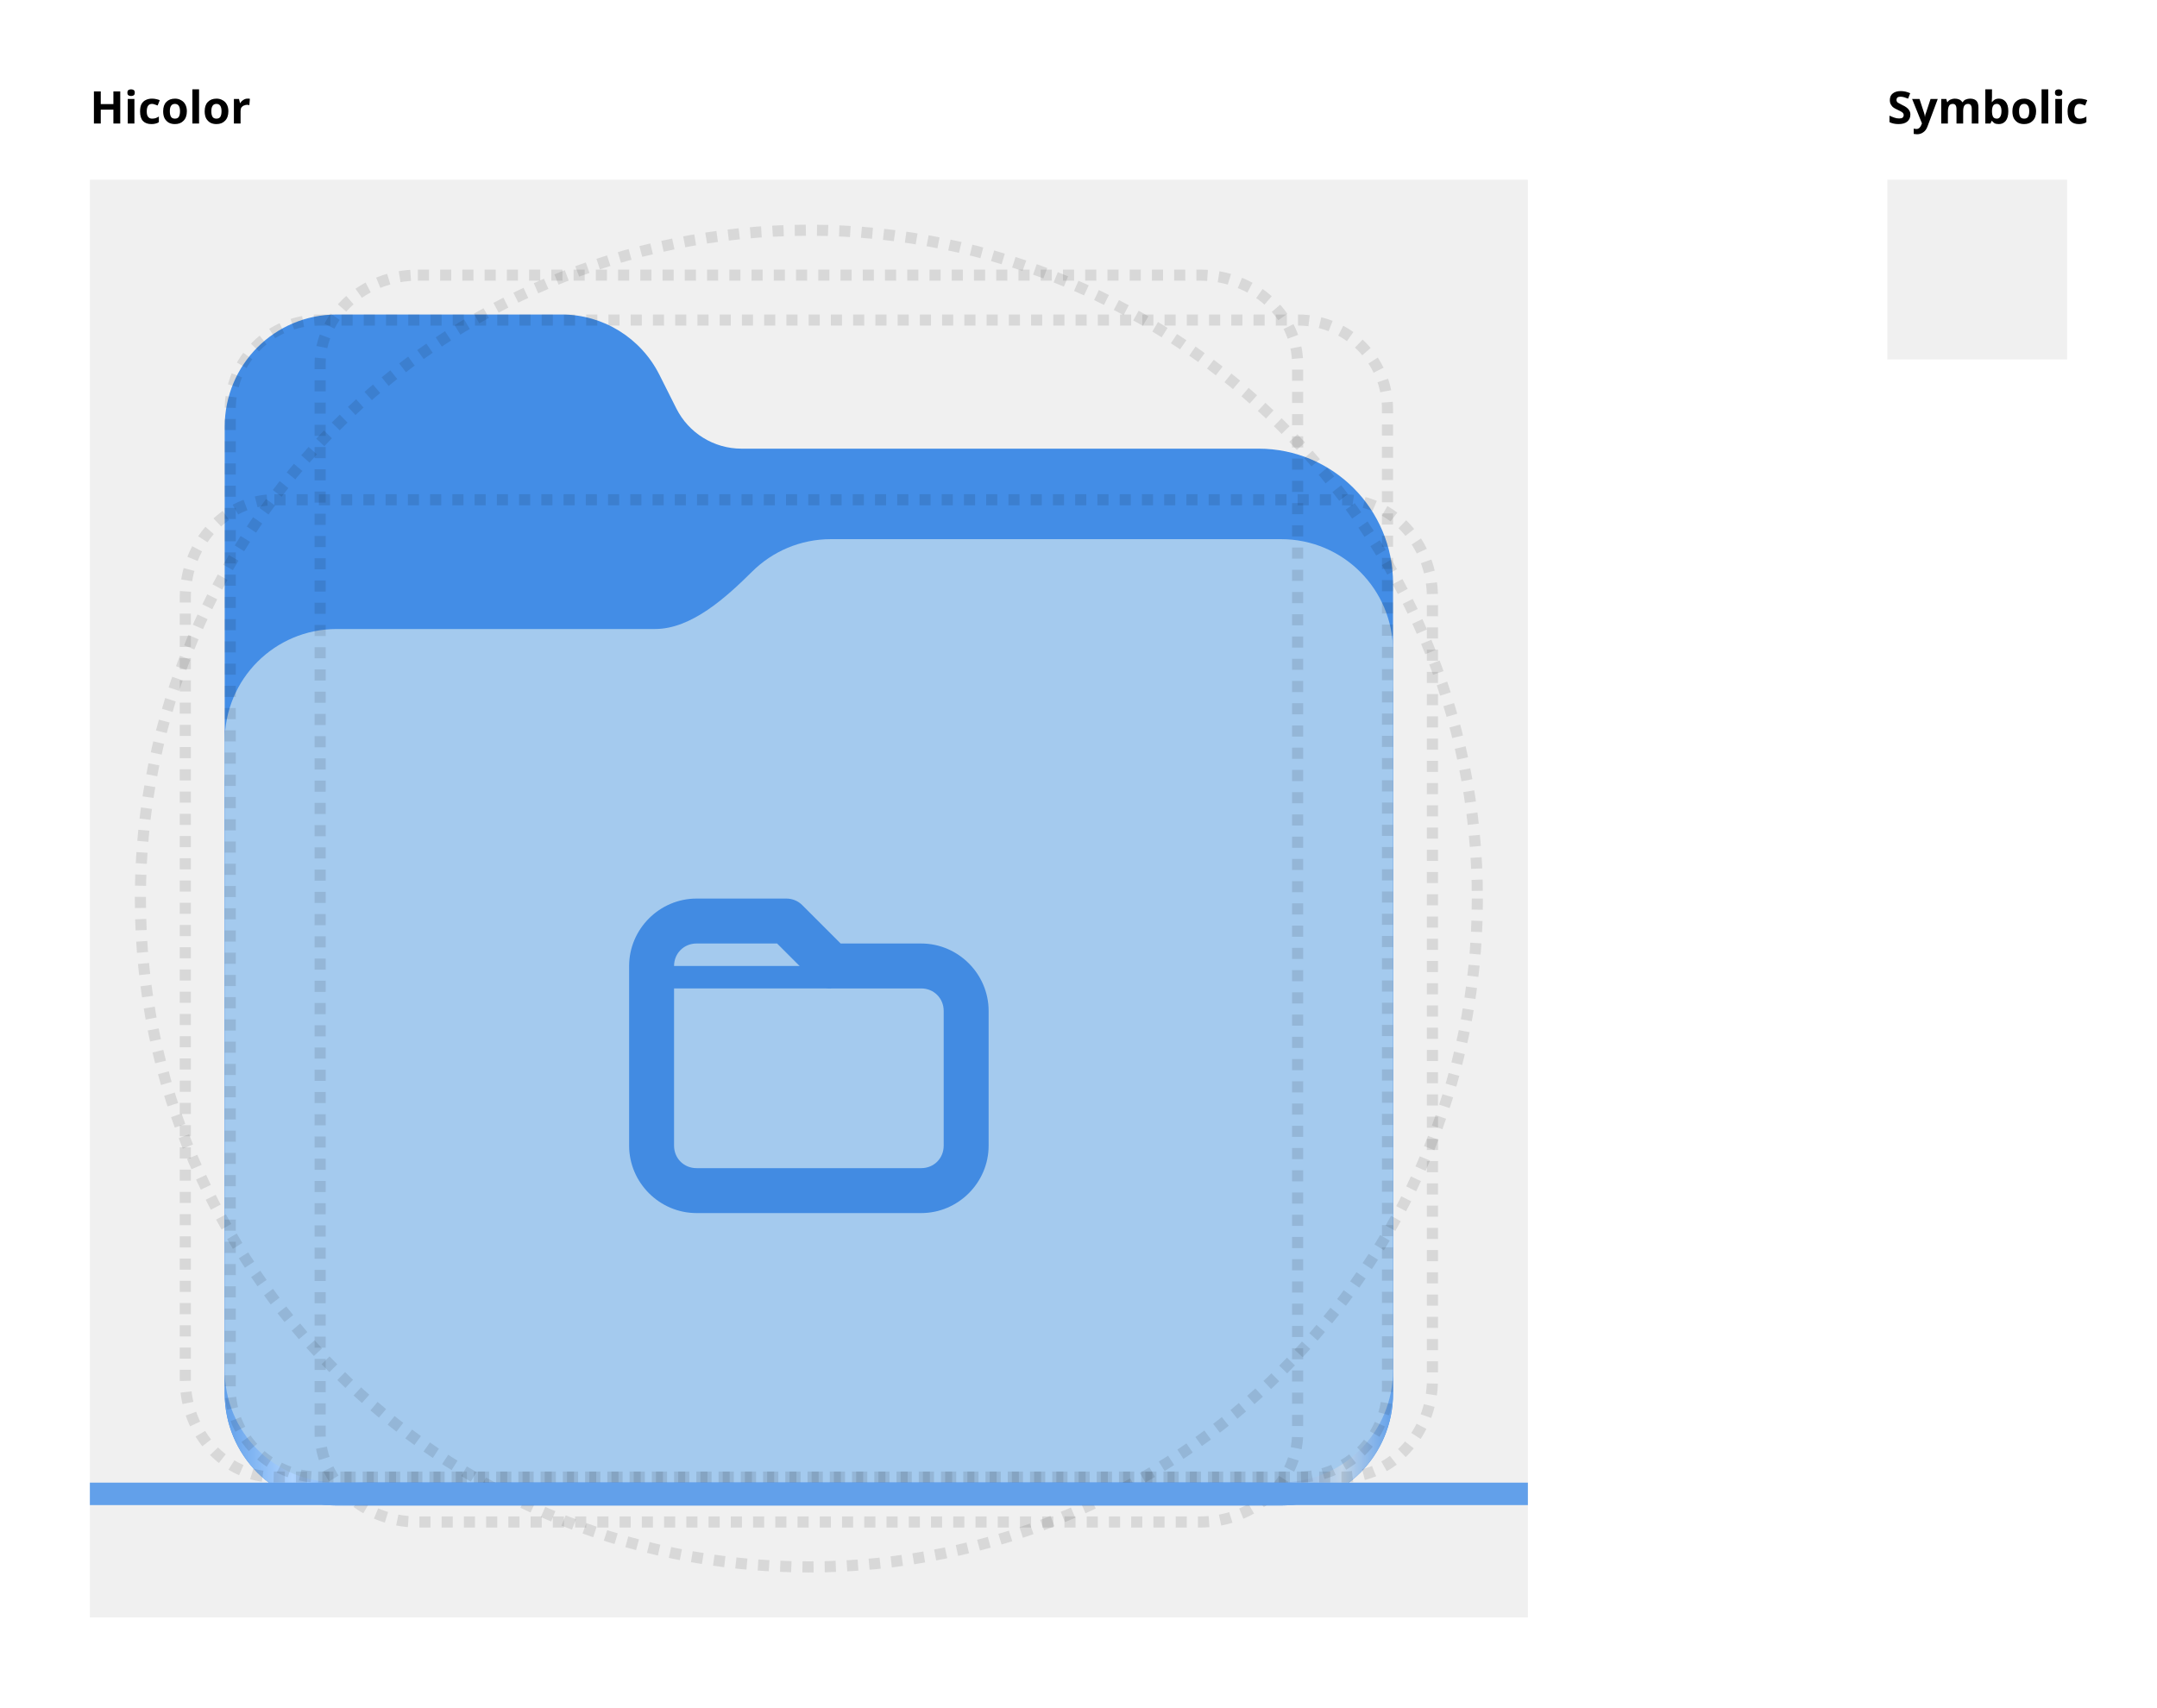
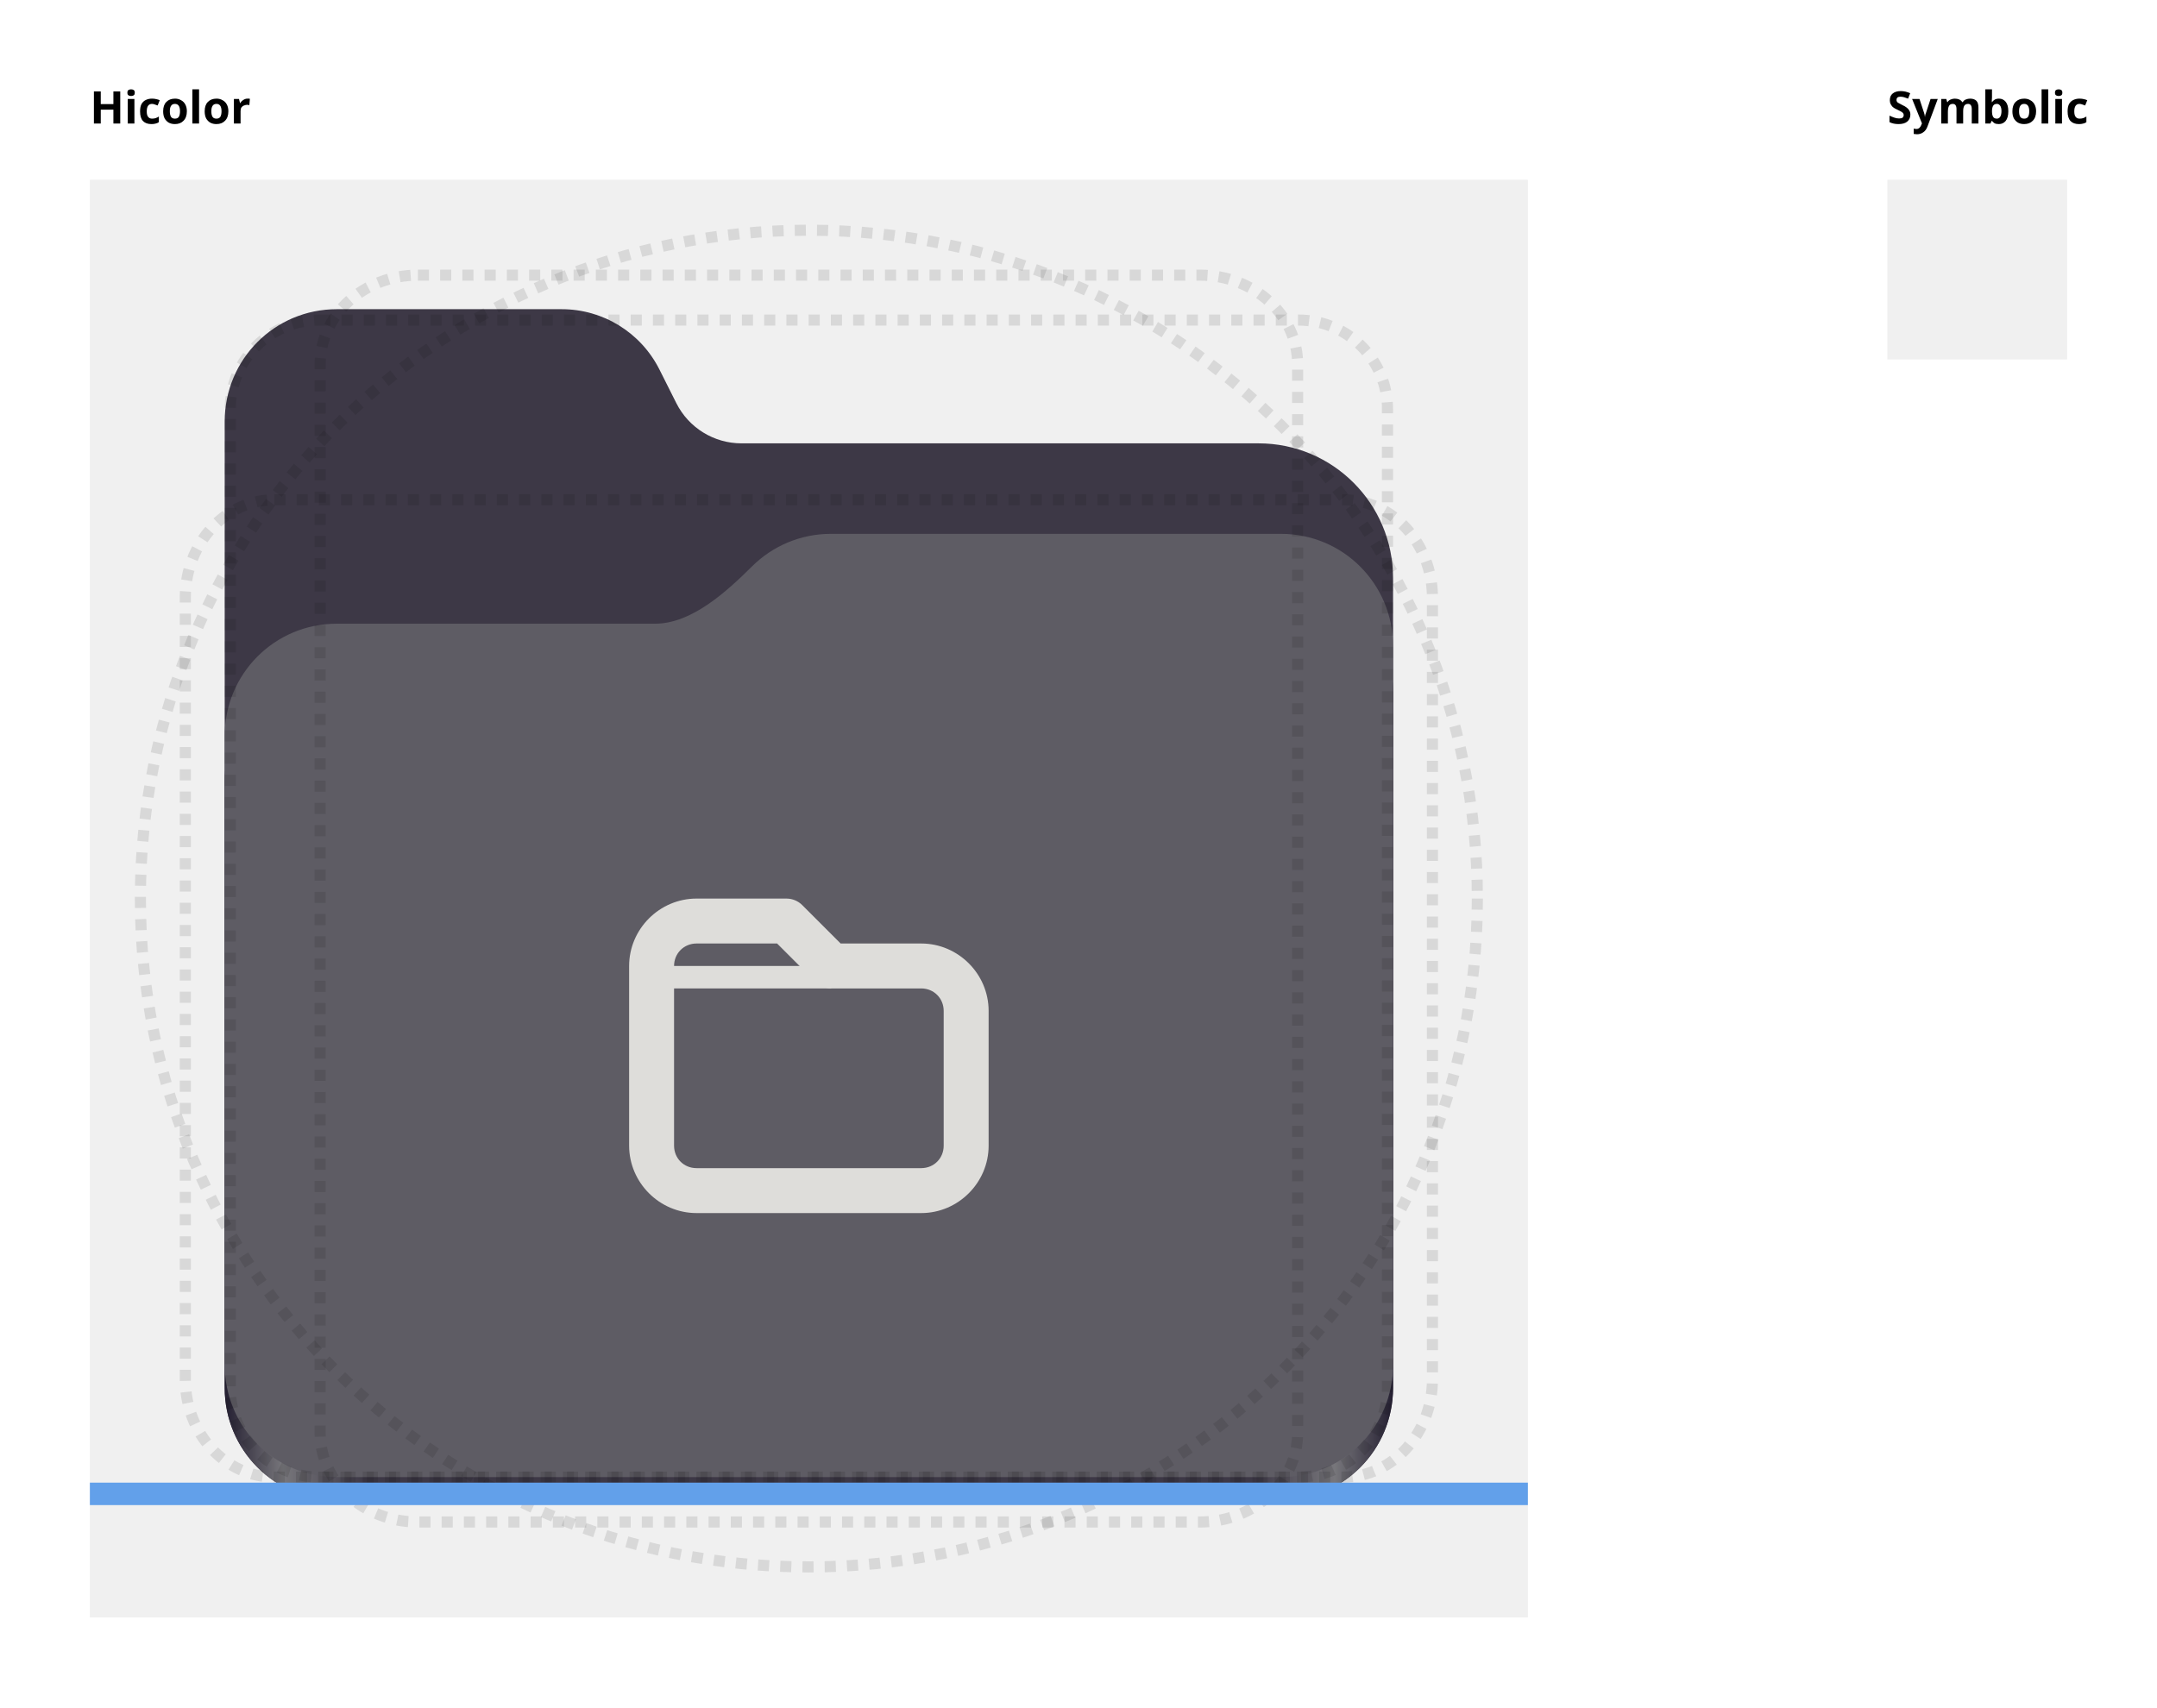
<svg xmlns="http://www.w3.org/2000/svg" xmlns:xlink="http://www.w3.org/1999/xlink" width="192" height="152" id="svg11300" version="1.0" style="display:inline;enable-background:new" viewBox="0 0 192 152" xml:space="preserve">
  <defs id="defs3">
    <linearGradient y2="236" x2="96" y1="236" x1="32" gradientTransform="translate(604.8168,170.5864)" gradientUnits="userSpaceOnUse" id="linearGradient1099" xlink:href="#linearGradient1036" />
    <linearGradient id="linearGradient1036">
      <stop id="stop1032" offset="0" style="stop-color:#d5d3cf;stop-opacity:1;" />
      <stop id="stop1034" offset="1" style="stop-color:#f6f5f4;stop-opacity:1" />
    </linearGradient>
    <radialGradient r="32" fy="-76" fx="-244" cy="-76" cx="-244" gradientTransform="matrix(0.8833333,0,0,0.8833333,-460.3502,463.1197)" gradientUnits="userSpaceOnUse" id="radialGradient1103" xlink:href="#linearGradient1069" />
    <linearGradient id="linearGradient1069">
      <stop id="stop1065" offset="0" style="stop-color:#d5d3cf;stop-opacity:1" />
      <stop id="stop1067-1" offset="1" style="stop-color:#949390;stop-opacity:1" />
    </linearGradient>
    <linearGradient gradientUnits="userSpaceOnUse" y2="232" x2="64" y1="262.5" x1="64" id="linearGradient1027" xlink:href="#linearGradient1025" gradientTransform="translate(-470.5864,432.8168)" />
    <linearGradient id="linearGradient1025">
      <stop id="stop1021" offset="0" style="stop-color:#9a9996;stop-opacity:1" />
      <stop id="stop1023" offset="1" style="stop-color:#77767b;stop-opacity:1" />
    </linearGradient>
    <clipPath clipPathUnits="userSpaceOnUse" id="clipPath1609-7">
      <path id="path1611-5" d="m 252,116 28,-28 v -8 h -36 v 36 z" style="fill:#e74747;stroke:none;stroke-width:0.25px;stroke-linecap:butt;stroke-linejoin:miter;stroke-opacity:1" />
    </clipPath>
    <linearGradient id="linearGradient1697">
      <stop id="stop1685" offset="0" style="stop-color:#deddda;stop-opacity:1" />
      <stop style="stop-color:#eeeeec;stop-opacity:1" offset="0.045" id="stop1687" />
      <stop id="stop1689" offset="0.091" style="stop-color:#deddda;stop-opacity:1" />
      <stop style="stop-color:#deddda;stop-opacity:1" offset="0.909" id="stop1691" />
      <stop id="stop1693" offset="0.955" style="stop-color:#eeeeec;stop-opacity:1" />
      <stop id="stop1695" offset="1" style="stop-color:#c0bfbc;stop-opacity:1" />
    </linearGradient>
    <clipPath clipPathUnits="userSpaceOnUse" id="clipPath1289">
      <path style="display:inline;opacity:1;vector-effect:none;fill:none;fill-opacity:1;stroke:#000000;stroke-width:4;stroke-linecap:round;stroke-linejoin:round;stroke-miterlimit:4;stroke-dasharray:none;stroke-dashoffset:0;stroke-opacity:1;marker:none;marker-start:none;marker-mid:none;marker-end:none;paint-order:normal;enable-background:new" d="m 64,-148 h 64 l 64,-64 64,64 h 192 c 17.728,0 32,14.272 32,32 v 288 c 0,17.728 -14.272,32 -32,32 H 256 l -64,-64 -64,64 H 64 C 46.272,204 32,189.728 32,172 v -288 c 0,-17.728 14.409,-34.199 32,-32 z" id="path1291" />
    </clipPath>
    <linearGradient id="paint3_linear-2-6-5" x2="1" gradientUnits="userSpaceOnUse" gradientTransform="matrix(0,6,-12,0,-64,209.9969)">
      <stop stop-color="#C01C27" id="stop91-0-7-4" />
      <stop offset="1" stop-color="#E01B24" id="stop93-2-5-7" />
    </linearGradient>
    <clipPath clipPathUnits="userSpaceOnUse" id="clipPath1609">
      <path id="path1611" d="m 252,116 28,-28 v -8 h -36 v 36 z" style="fill:#e74747;stroke:none;stroke-width:0.25px;stroke-linecap:butt;stroke-linejoin:miter;stroke-opacity:1" />
    </clipPath>
    <clipPath clipPathUnits="userSpaceOnUse" id="clipath_lpe_path-effect1303">
      <circle style="font-variation-settings:normal;display:block;opacity:1;vector-effect:none;fill:#77767b;fill-opacity:1;stroke:none;stroke-width:5.043;stroke-linecap:round;stroke-linejoin:miter;stroke-miterlimit:4;stroke-dasharray:none;stroke-dashoffset:0;stroke-opacity:1;marker:none;marker-start:none;marker-mid:none;marker-end:none;paint-order:normal;stop-color:#000000;stop-opacity:1" id="circle1305" cx="541.884" cy="647.726" r="73.976" />
    </clipPath>
    <linearGradient id="linearGradient1349">
      <stop style="stop-color:#9d9da1;stop-opacity:1" offset="0" id="stop1345" />
      <stop style="stop-color:#77767b;stop-opacity:0.95" offset="1" id="stop1347" />
    </linearGradient>
    <linearGradient id="linearGradient5980">
      <stop id="stop5978" offset="0" style="stop-color:#3d3846;stop-opacity:0;" />
      <stop id="stop5976" offset="1" style="stop-color:#3d3846;stop-opacity:0.252" />
    </linearGradient>
    <linearGradient id="linearGradient4117">
      <stop style="stop-color:#eae9e7;stop-opacity:1" offset="0" id="stop4111" />
      <stop id="stop4113" offset="0.649" style="stop-color:#b5b3ad;stop-opacity:1" />
      <stop style="stop-color:#fcfcfc;stop-opacity:1" offset="1" id="stop4115" />
    </linearGradient>
    <linearGradient id="linearGradient5477">
      <stop style="stop-color:#cacac9;stop-opacity:1" offset="0" id="stop5469" />
      <stop id="stop5471" offset="0.311" style="stop-color:#b0aeab;stop-opacity:0.941" />
      <stop style="stop-color:#6c6b66;stop-opacity:0.949" offset="0.688" id="stop5473" />
      <stop style="stop-color:#d6d6d4;stop-opacity:0.966" offset="1" id="stop5475" />
    </linearGradient>
    <linearGradient id="linearGradient6142">
      <stop style="stop-color:#ffffff;stop-opacity:1;" offset="0" id="stop6138" />
      <stop style="stop-color:#ffffff;stop-opacity:0;" offset="1" id="stop6140" />
    </linearGradient>
    <radialGradient xlink:href="#linearGradient1349" id="radialGradient783" gradientUnits="userSpaceOnUse" gradientTransform="matrix(0.9825404,0,0,0.9825404,-1.711874,16.29163)" cx="81.936" cy="33.185" fx="81.936" fy="33.185" r="57.276" />
    <radialGradient xlink:href="#linearGradient5980" id="radialGradient791" gradientUnits="userSpaceOnUse" gradientTransform="matrix(3.933225,-7.2858454e-7,6.4450347e-7,3.479318,-222.9252,-173.5546)" cx="76" cy="65.977" fx="76" fy="65.977" r="13.221" />
    <radialGradient xlink:href="#linearGradient4117" id="radialGradient799" gradientUnits="userSpaceOnUse" gradientTransform="matrix(2.815054,0.01105706,-0.01047197,2.666092,-242.36,-102.5032)" cx="134.309" cy="55.279" fx="134.309" fy="55.279" r="58.46" />
    <radialGradient xlink:href="#linearGradient5477" id="radialGradient809" gradientUnits="userSpaceOnUse" gradientTransform="matrix(4.900549,0.150428,-0.2360238,7.689032,-638.5353,-2206.847)" cx="183.525" cy="320.794" fx="183.525" fy="320.794" r="20.486" />
    <radialGradient xlink:href="#linearGradient6142" id="radialGradient821" gradientUnits="userSpaceOnUse" gradientTransform="matrix(37.75863,0,0,19.73921,-7268.898,-1304.003)" cx="197.719" cy="68.107" fx="197.719" fy="68.107" r="2.5" />
    <radialGradient xlink:href="#linearGradient6142" id="radialGradient833" gradientUnits="userSpaceOnUse" gradientTransform="matrix(37.75863,0,0,19.73921,-7375.666,-1304.003)" cx="197.747" cy="69.253" fx="197.747" fy="69.253" r="2.5" />
    <radialGradient xlink:href="#linearGradient1349" id="radialGradient841" gradientUnits="userSpaceOnUse" gradientTransform="matrix(0.9825404,0,0,0.9825404,-1.711874,16.29163)" cx="81.936" cy="33.185" fx="81.936" fy="33.185" r="57.276" />
    <radialGradient xlink:href="#linearGradient5980" id="radialGradient849" gradientUnits="userSpaceOnUse" gradientTransform="matrix(3.933225,-7.2858454e-7,6.4450347e-7,3.479318,-222.9252,-173.5546)" cx="76" cy="65.977" fx="76" fy="65.977" r="13.221" />
    <radialGradient xlink:href="#linearGradient4117" id="radialGradient857" gradientUnits="userSpaceOnUse" gradientTransform="matrix(2.815054,0.01105706,-0.01047197,2.666092,-242.36,-102.5032)" cx="134.309" cy="55.279" fx="134.309" fy="55.279" r="58.46" />
    <radialGradient xlink:href="#linearGradient5477" id="radialGradient867" gradientUnits="userSpaceOnUse" gradientTransform="matrix(4.900549,0.150428,-0.2360238,7.689032,-638.5353,-2206.847)" cx="183.525" cy="320.794" fx="183.525" fy="320.794" r="20.486" />
    <radialGradient xlink:href="#linearGradient6142" id="radialGradient879" gradientUnits="userSpaceOnUse" gradientTransform="matrix(37.75863,0,0,19.73921,-7268.898,-1304.003)" cx="197.719" cy="68.107" fx="197.719" fy="68.107" r="2.5" />
    <radialGradient xlink:href="#linearGradient6142" id="radialGradient891" gradientUnits="userSpaceOnUse" gradientTransform="matrix(37.75863,0,0,19.73921,-7375.666,-1304.003)" cx="197.747" cy="69.253" fx="197.747" fy="69.253" r="2.5" />
    <radialGradient xlink:href="#linearGradient1349" id="radialGradient3620" gradientUnits="userSpaceOnUse" gradientTransform="matrix(0.9825404,0,0,0.9825404,-1.711874,16.29163)" cx="81.936" cy="33.185" fx="81.936" fy="33.185" r="57.276" />
    <radialGradient xlink:href="#linearGradient5980" id="radialGradient3628" gradientUnits="userSpaceOnUse" gradientTransform="matrix(3.933225,-7.2858454e-7,6.4450347e-7,3.479318,-222.9252,-173.5546)" cx="76" cy="65.977" fx="76" fy="65.977" r="13.221" />
    <radialGradient xlink:href="#linearGradient4117" id="radialGradient3636" gradientUnits="userSpaceOnUse" gradientTransform="matrix(2.815054,0.01105706,-0.01047197,2.666092,-242.36,-102.5032)" cx="134.309" cy="55.279" fx="134.309" fy="55.279" r="58.46" />
    <radialGradient xlink:href="#linearGradient5477" id="radialGradient3646" gradientUnits="userSpaceOnUse" gradientTransform="matrix(4.900549,0.150428,-0.2360238,7.689032,-638.5353,-2206.847)" cx="183.525" cy="320.794" fx="183.525" fy="320.794" r="20.486" />
    <radialGradient xlink:href="#linearGradient6142" id="radialGradient3658" gradientUnits="userSpaceOnUse" gradientTransform="matrix(37.75863,0,0,19.73921,-7268.898,-1304.003)" cx="197.719" cy="68.107" fx="197.719" fy="68.107" r="2.5" />
    <radialGradient xlink:href="#linearGradient6142" id="radialGradient3670" gradientUnits="userSpaceOnUse" gradientTransform="matrix(37.75863,0,0,19.73921,-7375.666,-1304.003)" cx="197.747" cy="69.253" fx="197.747" fy="69.253" r="2.5" />
    <radialGradient xlink:href="#linearGradient1349" id="radialGradient3678" gradientUnits="userSpaceOnUse" gradientTransform="matrix(0.9825404,0,0,0.9825404,-1.711874,16.29163)" cx="81.936" cy="33.185" fx="81.936" fy="33.185" r="57.276" />
    <radialGradient xlink:href="#linearGradient5980" id="radialGradient3686" gradientUnits="userSpaceOnUse" gradientTransform="matrix(3.933225,-7.2858454e-7,6.4450347e-7,3.479318,-222.9252,-173.5546)" cx="76" cy="65.977" fx="76" fy="65.977" r="13.221" />
    <radialGradient xlink:href="#linearGradient4117" id="radialGradient3694" gradientUnits="userSpaceOnUse" gradientTransform="matrix(2.815054,0.01105706,-0.01047197,2.666092,-242.36,-102.5032)" cx="134.309" cy="55.279" fx="134.309" fy="55.279" r="58.46" />
    <radialGradient xlink:href="#linearGradient5477" id="radialGradient3704" gradientUnits="userSpaceOnUse" gradientTransform="matrix(4.900549,0.150428,-0.2360238,7.689032,-638.5353,-2206.847)" cx="183.525" cy="320.794" fx="183.525" fy="320.794" r="20.486" />
    <radialGradient xlink:href="#linearGradient6142" id="radialGradient3716" gradientUnits="userSpaceOnUse" gradientTransform="matrix(37.75863,0,0,19.73921,-7268.898,-1304.003)" cx="197.719" cy="68.107" fx="197.719" fy="68.107" r="2.5" />
    <radialGradient xlink:href="#linearGradient6142" id="radialGradient3728" gradientUnits="userSpaceOnUse" gradientTransform="matrix(37.75863,0,0,19.73921,-7375.666,-1304.003)" cx="197.747" cy="69.253" fx="197.747" fy="69.253" r="2.5" />
    <radialGradient xlink:href="#linearGradient1349" id="radialGradient8132" gradientUnits="userSpaceOnUse" gradientTransform="matrix(0.9825404,0,0,0.9825404,-1.711874,16.29163)" cx="81.936" cy="33.185" fx="81.936" fy="33.185" r="57.276" />
    <radialGradient xlink:href="#linearGradient5980" id="radialGradient8140" gradientUnits="userSpaceOnUse" gradientTransform="matrix(3.933225,-7.2858454e-7,6.4450347e-7,3.479318,-222.9252,-173.5546)" cx="76" cy="65.977" fx="76" fy="65.977" r="13.221" />
    <radialGradient xlink:href="#linearGradient4117" id="radialGradient8148" gradientUnits="userSpaceOnUse" gradientTransform="matrix(2.815054,0.01105706,-0.01047197,2.666092,-242.36,-102.5032)" cx="134.309" cy="55.279" fx="134.309" fy="55.279" r="58.46" />
    <radialGradient xlink:href="#linearGradient5477" id="radialGradient8158" gradientUnits="userSpaceOnUse" gradientTransform="matrix(4.900549,0.150428,-0.2360238,7.689032,-638.5353,-2206.847)" cx="183.525" cy="320.794" fx="183.525" fy="320.794" r="20.486" />
    <radialGradient xlink:href="#linearGradient6142" id="radialGradient8170" gradientUnits="userSpaceOnUse" gradientTransform="matrix(37.75863,0,0,19.73921,-7268.898,-1304.003)" cx="197.719" cy="68.107" fx="197.719" fy="68.107" r="2.5" />
    <radialGradient xlink:href="#linearGradient6142" id="radialGradient8182" gradientUnits="userSpaceOnUse" gradientTransform="matrix(37.75863,0,0,19.73921,-7375.666,-1304.003)" cx="197.747" cy="69.253" fx="197.747" fy="69.253" r="2.5" />
    <linearGradient xlink:href="#linearGradient6142" id="linearGradient8666" x1="1311.193" y1="-107.827" x2="1311.193" y2="-109.827" gradientUnits="userSpaceOnUse" gradientTransform="translate(0,4)" />
    <clipPath clipPathUnits="userSpaceOnUse" id="clipath_lpe_path-effect4888">
      <circle style="font-variation-settings:normal;display:none;opacity:1;vector-effect:none;fill:#77767b;fill-opacity:1;stroke:none;stroke-width:5.043;stroke-linecap:round;stroke-linejoin:miter;stroke-miterlimit:4;stroke-dasharray:none;stroke-dashoffset:0;stroke-opacity:1;marker:none;marker-start:none;marker-mid:none;marker-end:none;paint-order:normal;stop-color:#000000;stop-opacity:1" id="circle4894" cx="541.884" cy="647.726" r="73.976" />
      <path id="lpe_path-effect4888" style="font-variation-settings:normal;display:block;opacity:1;vector-effect:none;fill:#77767b;fill-opacity:1;stroke:none;stroke-width:5.043;stroke-linecap:round;stroke-linejoin:miter;stroke-miterlimit:4;stroke-dasharray:none;stroke-dashoffset:0;stroke-opacity:1;marker:none;marker-start:none;marker-mid:none;marker-end:none;paint-order:normal;stop-color:#000000;stop-opacity:1" class="powerclip" d="M 402.347,470.975 H 681.214 V 791.621 H 402.347 Z m 213.513,176.751 a 73.976,73.976 0 0 0 -73.976,-73.976 73.976,73.976 0 0 0 -73.976,73.976 73.976,73.976 0 0 0 73.976,73.976 73.976,73.976 0 0 0 73.976,-73.976 z" />
    </clipPath>
    <clipPath clipPathUnits="userSpaceOnUse" id="clipath_lpe_path-effect5163">
      <circle style="font-variation-settings:normal;display:none;opacity:1;vector-effect:none;fill:#77767b;fill-opacity:1;stroke:none;stroke-width:5.043;stroke-linecap:round;stroke-linejoin:miter;stroke-miterlimit:4;stroke-dasharray:none;stroke-dashoffset:0;stroke-opacity:1;marker:none;marker-start:none;marker-mid:none;marker-end:none;paint-order:normal;stop-color:#000000;stop-opacity:1" id="circle5169" cx="541.884" cy="647.726" r="73.976" />
      <path id="lpe_path-effect5163" style="font-variation-settings:normal;display:block;opacity:1;vector-effect:none;fill:#77767b;fill-opacity:1;stroke:none;stroke-width:5.043;stroke-linecap:round;stroke-linejoin:miter;stroke-miterlimit:4;stroke-dasharray:none;stroke-dashoffset:0;stroke-opacity:1;marker:none;marker-start:none;marker-mid:none;marker-end:none;paint-order:normal;stop-color:#000000;stop-opacity:1" class="powerclip" d="M 400.765,485.145 H 682.796 V 805.791 H 400.765 Z m 215.094,162.581 a 73.976,73.976 0 0 0 -73.976,-73.976 73.976,73.976 0 0 0 -73.976,73.976 73.976,73.976 0 0 0 73.976,73.976 73.976,73.976 0 0 0 73.976,-73.976 z" />
    </clipPath>
    <clipPath clipPathUnits="userSpaceOnUse" id="clipath_lpe_path-effect6171">
      <circle style="font-variation-settings:normal;display:none;opacity:1;vector-effect:none;fill:#77767b;fill-opacity:1;stroke:none;stroke-width:5.043;stroke-linecap:round;stroke-linejoin:miter;stroke-miterlimit:4;stroke-dasharray:none;stroke-dashoffset:0;stroke-opacity:1;marker:none;marker-start:none;marker-mid:none;marker-end:none;paint-order:normal;stop-color:#000000;stop-opacity:1" id="circle6177" cx="541.884" cy="647.726" r="73.976" />
      <path id="lpe_path-effect6171" style="font-variation-settings:normal;display:block;opacity:1;vector-effect:none;fill:#77767b;fill-opacity:1;stroke:none;stroke-width:5.043;stroke-linecap:round;stroke-linejoin:miter;stroke-miterlimit:4;stroke-dasharray:none;stroke-dashoffset:0;stroke-opacity:1;marker:none;marker-start:none;marker-mid:none;marker-end:none;paint-order:normal;stop-color:#000000;stop-opacity:1" class="powerclip" d="M 382.217,389.64 H 701.343 V 805.791 H 382.217 Z m 233.642,258.086 a 73.976,73.976 0 0 0 -73.976,-73.976 73.976,73.976 0 0 0 -73.976,73.976 73.976,73.976 0 0 0 73.976,73.976 73.976,73.976 0 0 0 73.976,-73.976 z" />
    </clipPath>
    <clipPath clipPathUnits="userSpaceOnUse" id="clipath_lpe_path-effect6198">
      <circle style="font-variation-settings:normal;display:none;opacity:1;vector-effect:none;fill:#77767b;fill-opacity:1;stroke:none;stroke-width:5.043;stroke-linecap:round;stroke-linejoin:miter;stroke-miterlimit:4;stroke-dasharray:none;stroke-dashoffset:0;stroke-opacity:1;marker:none;marker-start:none;marker-mid:none;marker-end:none;paint-order:normal;stop-color:#000000;stop-opacity:1" id="circle6204" cx="541.884" cy="647.726" r="73.976" />
      <path id="lpe_path-effect6198" style="font-variation-settings:normal;display:block;opacity:1;vector-effect:none;fill:#77767b;fill-opacity:1;stroke:none;stroke-width:5.043;stroke-linecap:round;stroke-linejoin:miter;stroke-miterlimit:4;stroke-dasharray:none;stroke-dashoffset:0;stroke-opacity:1;marker:none;marker-start:none;marker-mid:none;marker-end:none;paint-order:normal;stop-color:#000000;stop-opacity:1" class="powerclip" d="M 366.762,389.64 H 716.8 V 805.791 H 366.762 Z m 249.098,258.086 a 73.976,73.976 0 0 0 -73.976,-73.976 73.976,73.976 0 0 0 -73.976,73.976 73.976,73.976 0 0 0 73.976,73.976 73.976,73.976 0 0 0 73.976,-73.976 z" />
    </clipPath>
    <clipPath clipPathUnits="userSpaceOnUse" id="clipPath984">
      <circle style="font-variation-settings:normal;display:block;opacity:1;vector-effect:none;fill:#77767b;fill-opacity:1;stroke:none;stroke-width:5.043;stroke-linecap:round;stroke-linejoin:miter;stroke-miterlimit:4;stroke-dasharray:none;stroke-dashoffset:0;stroke-opacity:1;marker:none;marker-start:none;marker-mid:none;marker-end:none;paint-order:normal;stop-color:#000000;stop-opacity:1" id="circle986" cx="541.884" cy="647.726" r="73.976" />
    </clipPath>
    <linearGradient id="bg-gradient-2">
      <stop style="stop-color:#3584e4;stop-opacity:1" offset="0" id="stop13402" />
      <stop style="stop-color:#62a0ea;stop-opacity:1" offset="1" id="stop13404" />
    </linearGradient>
-     <linearGradient xlink:href="#linearGradient2023" id="linearGradient2025" x1="2689.252" y1="-1106.803" x2="2918.07" y2="-1106.803" gradientUnits="userSpaceOnUse" />
-     <linearGradient id="linearGradient2023">
-       <stop style="stop-color:#62a0ea;stop-opacity:1;" offset="0" id="stop2019" />
-       <stop style="stop-color:#afd4ff;stop-opacity:1;" offset="0.058" id="stop2795" />
-       <stop style="stop-color:#62a0ea;stop-opacity:1;" offset="0.122" id="stop2797" />
-       <stop style="stop-color:#62a0ea;stop-opacity:1;" offset="0.873" id="stop2793" />
-       <stop style="stop-color:#c0d5ea;stop-opacity:1;" offset="0.956" id="stop2791" />
-       <stop style="stop-color:#62a0ea;stop-opacity:1;" offset="1" id="stop2021" />
+     <linearGradient xlink:href="#linearGradient2023-6" id="linearGradient2025-0" x1="2689.252" y1="-1106.803" x2="2918.07" y2="-1106.803" gradientUnits="userSpaceOnUse" />
+     <linearGradient id="linearGradient2023-6">
+       <stop style="stop-color:#241f31;stop-opacity:1;" offset="0" id="stop2019-2" />
+       <stop style="stop-color:#77767b;stop-opacity:1;" offset="0.05" id="stop2795-6" />
+       <stop style="stop-color:#3d3846;stop-opacity:1;" offset="0.12" id="stop2797-1" />
+       <stop style="stop-color:#3d3846;stop-opacity:1;" offset="0.88" id="stop2793-8" />
+       <stop style="stop-color:#77767b;stop-opacity:1;" offset="0.95" id="stop2791-7" />
+       <stop style="stop-color:#241f31;stop-opacity:1;" offset="1" id="stop2021-9" />
    </linearGradient>
  </defs>
  <g id="layer1" style="display:inline" transform="translate(8,-156)">
    <g id="layer4" style="display:inline">
      <rect y="172" x="9.2651362e-08" height="128" width="128" id="hicolor" style="display:inline;overflow:visible;visibility:visible;fill:#f0f0f0;fill-opacity:0;fill-rule:nonzero;stroke:none;stroke-width:0.5;marker:none;enable-background:accumulate" />
      <rect style="display:inline;overflow:visible;visibility:visible;fill:#f0f0f0;fill-opacity:0;fill-rule:nonzero;stroke:none;stroke-width:0.5;marker:none;enable-background:accumulate" id="symbolic" width="16" height="16" x="160" y="172" />
    </g>
    <g id="layer2" style="display:inline">
      <g style="display:inline;fill:#000000;enable-background:new" transform="matrix(7.991171,0,0,8.003641,-167.7909,-4846.078)" id="g12027" />
      <rect style="display:inline;overflow:visible;visibility:visible;fill:#f0f0f0;fill-opacity:1;fill-rule:nonzero;stroke:none;stroke-width:0.5;marker:none;enable-background:accumulate" id="128" width="128" height="128" x="9.2651362e-08" y="172" />
      <g id="g883" style="fill:none;fill-opacity:0.251;stroke:#a579b3;stroke-opacity:1" transform="translate(-24,24)" />
      <g id="g900" style="fill:none;fill-opacity:0.251;stroke:#a579b3;stroke-opacity:1" transform="translate(-24,24)" />
      <rect y="172" x="160" height="16" width="16" id="16" style="display:inline;overflow:visible;visibility:visible;fill:#f0f0f0;fill-opacity:1;fill-rule:nonzero;stroke:none;stroke-width:0.5;marker:none;enable-background:accumulate" />
      <text xml:space="preserve" style="font-style:normal;font-variant:normal;font-weight:bold;font-stretch:normal;font-size:4px;line-height:125%;font-family:Cantarell;-inkscape-font-specification:'Cantarell, Bold';text-align:start;writing-mode:lr-tb;text-anchor:start;display:inline;fill:#000000;fill-opacity:1;stroke:none;stroke-width:0.333;enable-background:new" x="0" y="167" id="text863">
        <tspan style="font-size:4px;stroke-width:0.333" id="tspan861" x="0" y="167">Hicolor</tspan>
      </text>
      <text id="text867" y="167" x="160" style="font-style:normal;font-variant:normal;font-weight:bold;font-stretch:normal;font-size:4px;line-height:125%;font-family:Cantarell;-inkscape-font-specification:'Cantarell, Bold';text-align:start;writing-mode:lr-tb;text-anchor:start;display:inline;fill:#000000;fill-opacity:1;stroke:none;stroke-width:0.333;enable-background:new" xml:space="preserve">
        <tspan y="167" x="160" id="tspan865" style="font-size:4px;stroke-width:0.333">Symbolic</tspan>
      </text>
    </g>
    <g id="layer9" style="display:inline" />
    <g id="g824-6" transform="matrix(0.1744994,0,0,0.1744994,82.26277,442.1759)" style="display:inline;stroke-width:1.264;enable-background:new">
      <g id="g973-1" clip-path="url(#clipath_lpe_path-effect4888)" transform="matrix(0.3623406,0,0,0.3623406,2607.352,-1374.265)" style="stroke-width:0.986">
        <path style="font-variation-settings:normal;opacity:1;vector-effect:none;fill:#5e5c64;fill-opacity:1;stroke:none;stroke-width:4.974;stroke-linecap:round;stroke-linejoin:miter;stroke-miterlimit:4;stroke-dasharray:none;stroke-dashoffset:0;stroke-opacity:1;marker:none;marker-start:none;marker-mid:none;marker-end:none;paint-order:normal;stop-color:#000000;stop-opacity:1" id="rect257-7" width="268.867" height="310.646" x="407.347" y="475.975" rx="20.201" ry="20.673" d="m 427.547,475.975 h 228.466 c 11.191,0 20.201,9.22 20.201,20.673 v 269.299 c 0,11.453 -9.01,20.673 -20.201,20.673 H 427.547 c -11.191,0 -20.201,-9.22 -20.201,-20.673 V 496.649 c 0,-11.453 9.01,-20.673 20.201,-20.673 z" />
        <path style="font-variation-settings:normal;display:inline;vector-effect:none;fill:#434348;fill-opacity:1;stroke:none;stroke-width:0.249;stroke-linecap:round;stroke-linejoin:miter;stroke-miterlimit:4;stroke-dasharray:none;stroke-dashoffset:0;stroke-opacity:1;-inkscape-stroke:none;marker:none;marker-start:none;marker-mid:none;marker-end:none;paint-order:normal;enable-background:new;stop-color:#000000" id="rect9829" width="268.867" height="74.188" x="407.347" y="647.524" d="M 407.347,647.524 H 676.214 v 74.188 H 407.347 Z" />
      </g>
      <g transform="matrix(0.6596291,0,0,0.6596291,2067.515,-1275.499)" style="display:inline;stroke-width:0.959;enable-background:new" id="g65-2">
        <path style="display:inline;opacity:1;vector-effect:none;fill:#3d3846;fill-opacity:1;stroke:none;stroke-width:0.048px;stroke-linecap:butt;stroke-linejoin:miter;stroke-miterlimit:4;stroke-dasharray:none;stroke-dashoffset:0;stroke-opacity:1;marker:none;marker-start:none;marker-mid:none;marker-end:none;paint-order:normal;enable-background:new" d="M 1302.786,-65.491 V 211.824 a 17.929,17.929 135 0 1 -17.929,17.929 l -337.715,0 A 17.929,17.929 45 0 1 929.214,211.824 V -65.491 a 17.929,17.929 135 0 1 17.929,-17.929 h 337.715 a 17.929,17.929 45 0 1 17.929,17.929 z" id="path63-0" />
      </g>
      <rect style="fill:#1c71d8;fill-opacity:1;stroke:none;stroke-width:0.573;stroke-linecap:round;stop-color:#000000" id="rect1457-2" width="234.958" height="194.843" x="2686.182" y="-1324.795" rx="5.801" ry="5.801" />
    </g>
    <g id="g5159" transform="matrix(0.1217438,0,0,0.1217438,229.6717,444.9832)" style="display:inline;stroke-width:1.264;enable-background:new">
      <g id="g5151" clip-path="url(#clipath_lpe_path-effect5163)" transform="matrix(0.3623406,0,0,0.3623406,2607.352,-1374.265)" style="stroke-width:0.986">
        <path style="font-variation-settings:normal;opacity:1;vector-effect:none;fill:#5e5c64;fill-opacity:1;stroke:none;stroke-width:4.974;stroke-linecap:round;stroke-linejoin:miter;stroke-miterlimit:4;stroke-dasharray:none;stroke-dashoffset:0;stroke-opacity:1;marker:none;marker-start:none;marker-mid:none;marker-end:none;paint-order:normal;stop-color:#000000;stop-opacity:1" id="path5147" width="272.03" height="310.646" x="405.765" y="490.145" rx="20.438" ry="20.673" d="m 426.204,490.145 h 231.153 c 11.323,0 20.438,9.22 20.438,20.673 v 269.299 c 0,11.453 -9.116,20.673 -20.438,20.673 H 426.204 c -11.323,0 -20.438,-9.22 -20.438,-20.673 V 510.818 c 0,-11.453 9.116,-20.673 20.438,-20.673 z" />
        <path style="font-variation-settings:normal;opacity:1;vector-effect:none;fill:#434348;fill-opacity:1;stroke:none;stroke-width:0.044;stroke-linecap:round;stroke-linejoin:miter;stroke-miterlimit:4;stroke-dasharray:none;stroke-dashoffset:0;stroke-opacity:1;-inkscape-stroke:none;marker:none;marker-start:none;marker-mid:none;marker-end:none;paint-order:normal;stop-color:#000000;stop-opacity:1" id="rect9154" width="271.478" height="58.952" x="405.87" y="650.822" d="m 405.87,650.822 h 271.478 v 58.952 H 405.87 Z" />
      </g>
      <g transform="matrix(0.6596291,0,0,0.6596291,2067.515,-1275.499)" style="display:inline;stroke-width:0.959;enable-background:new" id="g5155">
        <path style="display:inline;opacity:1;vector-effect:none;fill:#3d3846;fill-opacity:1;stroke:none;stroke-width:0.048px;stroke-linecap:butt;stroke-linejoin:miter;stroke-miterlimit:4;stroke-dasharray:none;stroke-dashoffset:0;stroke-opacity:1;marker:none;marker-start:none;marker-mid:none;marker-end:none;paint-order:normal;enable-background:new" d="M 1302.786,-58.985 V 203.456 a 24.434,24.434 135 0 1 -24.434,24.434 l -324.703,0 A 24.434,24.434 45 0 1 929.214,203.456 V -58.985 a 24.434,24.434 135 0 1 24.434,-24.434 h 324.703 a 24.434,24.434 45 0 1 24.434,24.434 z" id="path5153" />
      </g>
      <rect style="fill:#1c71d8;fill-opacity:1;stroke:none;stroke-width:0.559;stroke-linecap:round;stop-color:#000000" id="rect5157" width="229.991" height="188.921" x="2688.666" y="-1322.312" rx="7.298" ry="7.298" />
    </g>
    <g id="g6167" transform="matrix(0.08927877,0,0,0.08927877,315.6926,450.7877)" style="display:inline;stroke-width:1.264;enable-background:new">
      <g id="g6159" clip-path="url(#clipath_lpe_path-effect6171)" transform="matrix(0.3623406,0,0,0.3623406,2607.352,-1374.265)" style="stroke-width:0.986">
        <path style="font-variation-settings:normal;opacity:1;vector-effect:none;fill:#5e5c64;fill-opacity:1;stroke:none;stroke-width:4.974;stroke-linecap:round;stroke-linejoin:miter;stroke-miterlimit:4;stroke-dasharray:none;stroke-dashoffset:0;stroke-opacity:1;marker:none;marker-start:none;marker-mid:none;marker-end:none;paint-order:normal;stop-color:#000000;stop-opacity:1" id="path6155" width="309.125" height="310.646" x="387.217" y="490.145" rx="23.226" ry="20.673" d="m 410.443,490.145 h 262.674 c 12.867,0 23.226,9.22 23.226,20.673 v 269.299 c 0,11.453 -10.359,20.673 -23.226,20.673 h -262.674 c -12.867,0 -23.226,-9.22 -23.226,-20.673 V 510.818 c 0,-11.453 10.359,-20.673 23.226,-20.673 z" />
        <path style="fill:#434348;fill-opacity:1;stroke-width:0.986;stroke-linecap:round;stop-color:#000000" id="path6157" width="309.125" height="310.646" x="387.217" y="394.64" rx="0" ry="0" d="M 387.217,394.64 H 696.343 V 705.286 H 387.217 Z" />
      </g>
      <g transform="matrix(0.6596291,0,0,0.6596291,2067.515,-1275.499)" style="display:inline;stroke-width:0.959;enable-background:new" id="g6163">
        <path style="display:inline;opacity:1;vector-effect:none;fill:#3d3846;fill-opacity:1;stroke:none;stroke-width:0.047px;stroke-linecap:butt;stroke-linejoin:miter;stroke-miterlimit:4;stroke-dasharray:none;stroke-dashoffset:0;stroke-opacity:1;marker:none;marker-start:none;marker-mid:none;marker-end:none;paint-order:normal;enable-background:new" d="M 1302.786,-50.065 V 188.876 a 33.355,33.355 135 0 1 -33.355,33.355 H 962.569 A 33.355,33.355 45 0 1 929.214,188.876 V -50.065 a 33.355,33.355 135 0 1 33.355,-33.355 l 306.863,0 a 33.355,33.355 45 0 1 33.355,33.355 z" id="path6161" />
      </g>
      <rect style="fill:#1c71d8;fill-opacity:1;stroke:none;stroke-width:0.537;stroke-linecap:round;stop-color:#000000" id="rect6165" width="224.017" height="179.214" x="2691.652" y="-1319.325" rx="9.913" ry="9.913" />
    </g>
    <g id="g6194" transform="matrix(0.06493001,0,0,0.06493001,380.9583,461.3911)" style="display:inline;stroke-width:1.264;enable-background:new">
      <g id="g6186" clip-path="url(#clipath_lpe_path-effect6198)" transform="matrix(0.3623406,0,0,0.3623406,2607.352,-1374.265)" style="stroke-width:0.986">
        <path style="font-variation-settings:normal;opacity:1;vector-effect:none;fill:#5e5c64;fill-opacity:1;stroke:none;stroke-width:4.974;stroke-linecap:round;stroke-linejoin:miter;stroke-miterlimit:4;stroke-dasharray:none;stroke-dashoffset:0;stroke-opacity:1;marker:none;marker-start:none;marker-mid:none;marker-end:none;paint-order:normal;stop-color:#000000;stop-opacity:1" id="path6182" width="340.038" height="310.646" x="371.762" y="490.145" rx="25.548" ry="20.673" d="m 397.31,490.145 h 288.942 c 14.154,0 25.548,9.22 25.548,20.673 v 269.299 c 0,11.453 -11.394,20.673 -25.548,20.673 H 397.31 c -14.154,0 -25.548,-9.22 -25.548,-20.673 V 510.818 c 0,-11.453 11.394,-20.673 25.548,-20.673 z" />
        <path style="fill:#434348;fill-opacity:1;stroke-width:0.986;stroke-linecap:round;stop-color:#000000" id="path6184" width="340.038" height="310.646" x="371.762" y="394.64" rx="0" ry="0" d="M 371.762,394.64 H 711.8 V 705.286 H 371.762 Z" />
      </g>
      <g transform="matrix(0.6596291,0,0,0.6596291,2067.515,-1275.499)" style="display:inline;stroke-width:0.959;enable-background:new" id="g6190">
        <path style="display:inline;opacity:1;vector-effect:none;fill:#3d3846;fill-opacity:1;stroke:none;stroke-width:0.047px;stroke-linecap:butt;stroke-linejoin:miter;stroke-miterlimit:4;stroke-dasharray:none;stroke-dashoffset:0;stroke-opacity:1;marker:none;marker-start:none;marker-mid:none;marker-end:none;paint-order:normal;enable-background:new" d="M 1302.786,-38.186 V 174.873 a 45.234,45.234 135 0 1 -45.234,45.234 H 974.448 a 45.234,45.234 45 0 1 -45.234,-45.234 l 0,-213.059 A 45.234,45.234 135 0 1 974.448,-83.42 H 1257.552 a 45.234,45.234 45 0 1 45.234,45.234 z" id="path6188" />
      </g>
      <rect style="fill:#1c71d8;fill-opacity:1;stroke:none;stroke-width:0.512;stroke-linecap:round;stop-color:#000000" id="rect6192" width="215.617" height="169.413" x="2695.853" y="-1315.124" rx="14.66" ry="14.66" />
    </g>
    <g id="g824" transform="matrix(0.4545101,0,0,0.4555215,-1210.292,788.1726)" style="display:inline;stroke-width:1.264;enable-background:new">
-       <g id="g760" style="display:inline;stroke-width:1.264;enable-background:new">
-         <path id="rect1135" style="fill:#438de6;fill-opacity:1;stroke-width:8.791;stroke-linecap:round;stop-color:#000000" d="m 2711.206,-1326.332 c -12.162,0 -21.954,9.791 -21.954,21.953 v 188.867 c 0,12.162 9.793,21.953 21.954,21.953 h 184.909 c 12.162,0 21.954,-9.791 21.954,-21.953 v -158.255 a 26.343,26.343 45 0 0 -26.343,-26.343 h -101.266 a 14.284,14.284 31.639 0 1 -12.758,-7.861 l -3.308,-6.57 a 21.426,21.426 31.639 0 0 -19.137,-11.791 z" />
-         <path id="path1953" style="fill:url(#linearGradient2025);fill-opacity:1;stroke-width:8.791;stroke-linecap:round;stop-color:#000000" d="m 2808.014,-1273.645 c -6.043,0 -11.502,2.418 -15.465,6.343 -5.003,4.955 -11.848,11.22 -18.994,11.22 h -62.349 c -12.162,0 -21.954,9.791 -21.954,21.953 v 118.618 c 0,12.162 9.793,21.953 21.954,21.953 h 184.909 c 12.162,0 21.954,-9.791 21.954,-21.953 v -105.446 -13.172 -17.562 c 0,-12.162 -9.793,-21.953 -21.954,-21.953 z" />
-         <path id="rect1586" style="fill:#a4caee;fill-opacity:1;stroke-width:8.791;stroke-linecap:round;stop-color:#000000" d="m 2808.014,-1282.426 c -6.043,0 -11.502,2.418 -15.465,6.343 -5.003,4.955 -11.848,11.22 -18.994,11.22 h -62.349 c -12.162,0 -21.954,9.791 -21.954,21.953 v 122.887 c 0,12.162 9.793,21.953 21.954,21.953 h 184.909 c 12.162,0 21.954,-9.791 21.954,-21.953 v -109.715 -13.172 -17.562 c 0,-12.162 -9.793,-21.953 -21.954,-21.953 z" />
-       </g>
-       <g fill="#2e3436" id="g10179" transform="matrix(4.400343,0,0,4.390572,2768.458,-1216.567)" style="fill:#428be2;fill-opacity:1">
-         <path d="M 1,4 V 5 H 9 V 4 Z m 0,0" id="path10175" style="fill:#428be2;fill-opacity:1" />
-         <path d="M 3,1 C 1.355,1 0,2.355 0,4 v 8 c 0,1.645 1.355,3 3,3 h 10 c 1.645,0 3,-1.355 3,-3 V 6 C 16,4.355 14.645,3 13,3 H 9.414 L 7.707,1.293 C 7.52,1.105 7.266,1 7,1 Z M 3,3 H 6.586 L 8.293,4.707 C 8.48,4.895 8.734,5 9,5 h 4 c 0.562,0 1,0.438 1,1 v 6 c 0,0.566 -0.438,1 -1,1 H 3 C 2.438,13 2,12.566 2,12 V 4 C 2,3.438 2.438,3 3,3 Z m 0,0" id="path10177" style="fill:#428be2;fill-opacity:1" />
+       <g id="g1" transform="translate(2.2001713e-4,-1.037778)" style="display:inline;enable-background:new;stroke-width:1.264">
+         <g id="g760-2" style="display:inline;stroke-width:1.264;enable-background:new">
+           <path id="rect1135-3" style="fill:#3d3846;fill-opacity:1;stroke-width:8.791;stroke-linecap:round;stop-color:#000000" d="m 2711.206,-1326.332 c -12.162,0 -21.954,9.791 -21.954,21.953 v 188.867 c 0,12.162 9.793,21.953 21.954,21.953 h 184.909 c 12.162,0 21.954,-9.791 21.954,-21.953 v -158.255 a 26.343,26.343 45 0 0 -26.343,-26.343 h -101.266 a 14.284,14.284 31.639 0 1 -12.758,-7.861 l -3.308,-6.57 a 21.426,21.426 31.639 0 0 -19.137,-11.791 z" />
+           <path id="path1953-7" style="fill:url(#linearGradient2025-0);fill-opacity:1;stroke-width:8.791;stroke-linecap:round;stop-color:#000000" d="m 2808.014,-1273.645 c -6.043,0 -11.502,2.418 -15.465,6.343 -5.003,4.955 -11.848,11.22 -18.994,11.22 h -62.349 c -12.162,0 -21.954,9.791 -21.954,21.953 v 118.618 c 0,12.162 9.793,21.953 21.954,21.953 h 184.909 c 12.162,0 21.954,-9.791 21.954,-21.953 v -105.446 -13.172 -17.562 c 0,-12.162 -9.793,-21.953 -21.954,-21.953 z" />
+           <path id="rect1586-5" style="fill:#5e5c64;fill-opacity:1;stroke-width:8.791;stroke-linecap:round;stop-color:#000000" d="m 2808.014,-1282.426 c -6.043,0 -11.502,2.418 -15.465,6.343 -5.003,4.955 -11.848,11.22 -18.994,11.22 h -62.349 c -12.162,0 -21.954,9.791 -21.954,21.953 v 122.887 c 0,12.162 9.793,21.953 21.954,21.953 h 184.909 c 12.162,0 21.954,-9.791 21.954,-21.953 v -109.715 -13.172 -17.562 c 0,-12.162 -9.793,-21.953 -21.954,-21.953 z" />
+         </g>
+       </g>
+       <g fill="#2e3436" id="g10179" transform="matrix(4.400343,0,0,4.390572,2768.458,-1216.567)" style="fill:#deddda;fill-opacity:1">
+         <path d="M 1,4 V 5 H 9 V 4 Z m 0,0" id="path10175" style="fill:#deddda;fill-opacity:1" />
+         <path d="M 3,1 C 1.355,1 0,2.355 0,4 v 8 c 0,1.645 1.355,3 3,3 h 10 c 1.645,0 3,-1.355 3,-3 V 6 C 16,4.355 14.645,3 13,3 H 9.414 L 7.707,1.293 C 7.52,1.105 7.266,1 7,1 Z M 3,3 H 6.586 L 8.293,4.707 C 8.48,4.895 8.734,5 9,5 h 4 c 0.562,0 1,0.438 1,1 v 6 c 0,0.566 -0.438,1 -1,1 H 3 C 2.438,13 2,12.566 2,12 V 4 C 2,3.438 2.438,3 3,3 Z m 0,0" id="path10177" style="fill:#deddda;fill-opacity:1" />
      </g>
    </g>
    <g id="layer3" style="display:inline">
      <circle cx="64" cy="236" r="59.504" id="circle2892" style="display:inline;opacity:0.1;vector-effect:none;fill:none;fill-opacity:1;stroke:#000000;stroke-width:0.99;stroke-linecap:butt;stroke-linejoin:miter;stroke-miterlimit:4;stroke-dasharray:0.99, 0.99;stroke-dashoffset:0;stroke-opacity:1;marker:none;marker-start:none;marker-mid:none;marker-end:none;paint-order:normal;enable-background:new" />
      <rect ry="7.929" rx="8.701" y="180.495" x="20.495" height="111.01" width="87.01" id="rect2894" style="display:inline;opacity:0.1;vector-effect:none;fill:none;fill-opacity:1;stroke:#000000;stroke-width:0.99;stroke-linecap:butt;stroke-linejoin:miter;stroke-miterlimit:4;stroke-dasharray:0.99, 0.99;stroke-dashoffset:0;stroke-opacity:1;marker:none;marker-start:none;marker-mid:none;marker-end:none;paint-order:normal;enable-background:new" />
      <rect ry="7.924" rx="7.924" y="184.495" x="12.495" height="103.01" width="103.01" id="rect2896" style="display:inline;opacity:0.1;vector-effect:none;fill:none;fill-opacity:1;stroke:#000000;stroke-width:0.99;stroke-linecap:butt;stroke-linejoin:miter;stroke-miterlimit:4;stroke-dasharray:0.99, 0.99;stroke-dashoffset:0;stroke-opacity:1;marker:none;marker-start:none;marker-mid:none;marker-end:none;paint-order:normal;enable-background:new" />
      <rect ry="8.701" rx="7.929" y="200.495" x="8.495" height="87.01" width="111.01" id="rect2898" style="display:inline;opacity:0.1;vector-effect:none;fill:none;fill-opacity:1;stroke:#000000;stroke-width:0.99;stroke-linecap:butt;stroke-linejoin:miter;stroke-miterlimit:4;stroke-dasharray:0.99, 0.99;stroke-dashoffset:0;stroke-opacity:1;marker:none;marker-start:none;marker-mid:none;marker-end:none;paint-order:normal;enable-background:new" />
      <path id="path2900" d="M 2.6203015e-5,289 H 128" style="display:inline;fill:none;stroke:#62a0ea;stroke-width:2;stroke-linecap:butt;stroke-linejoin:miter;stroke-miterlimit:4;stroke-dasharray:none;stroke-opacity:1;enable-background:new" />
    </g>
  </g>
</svg>
